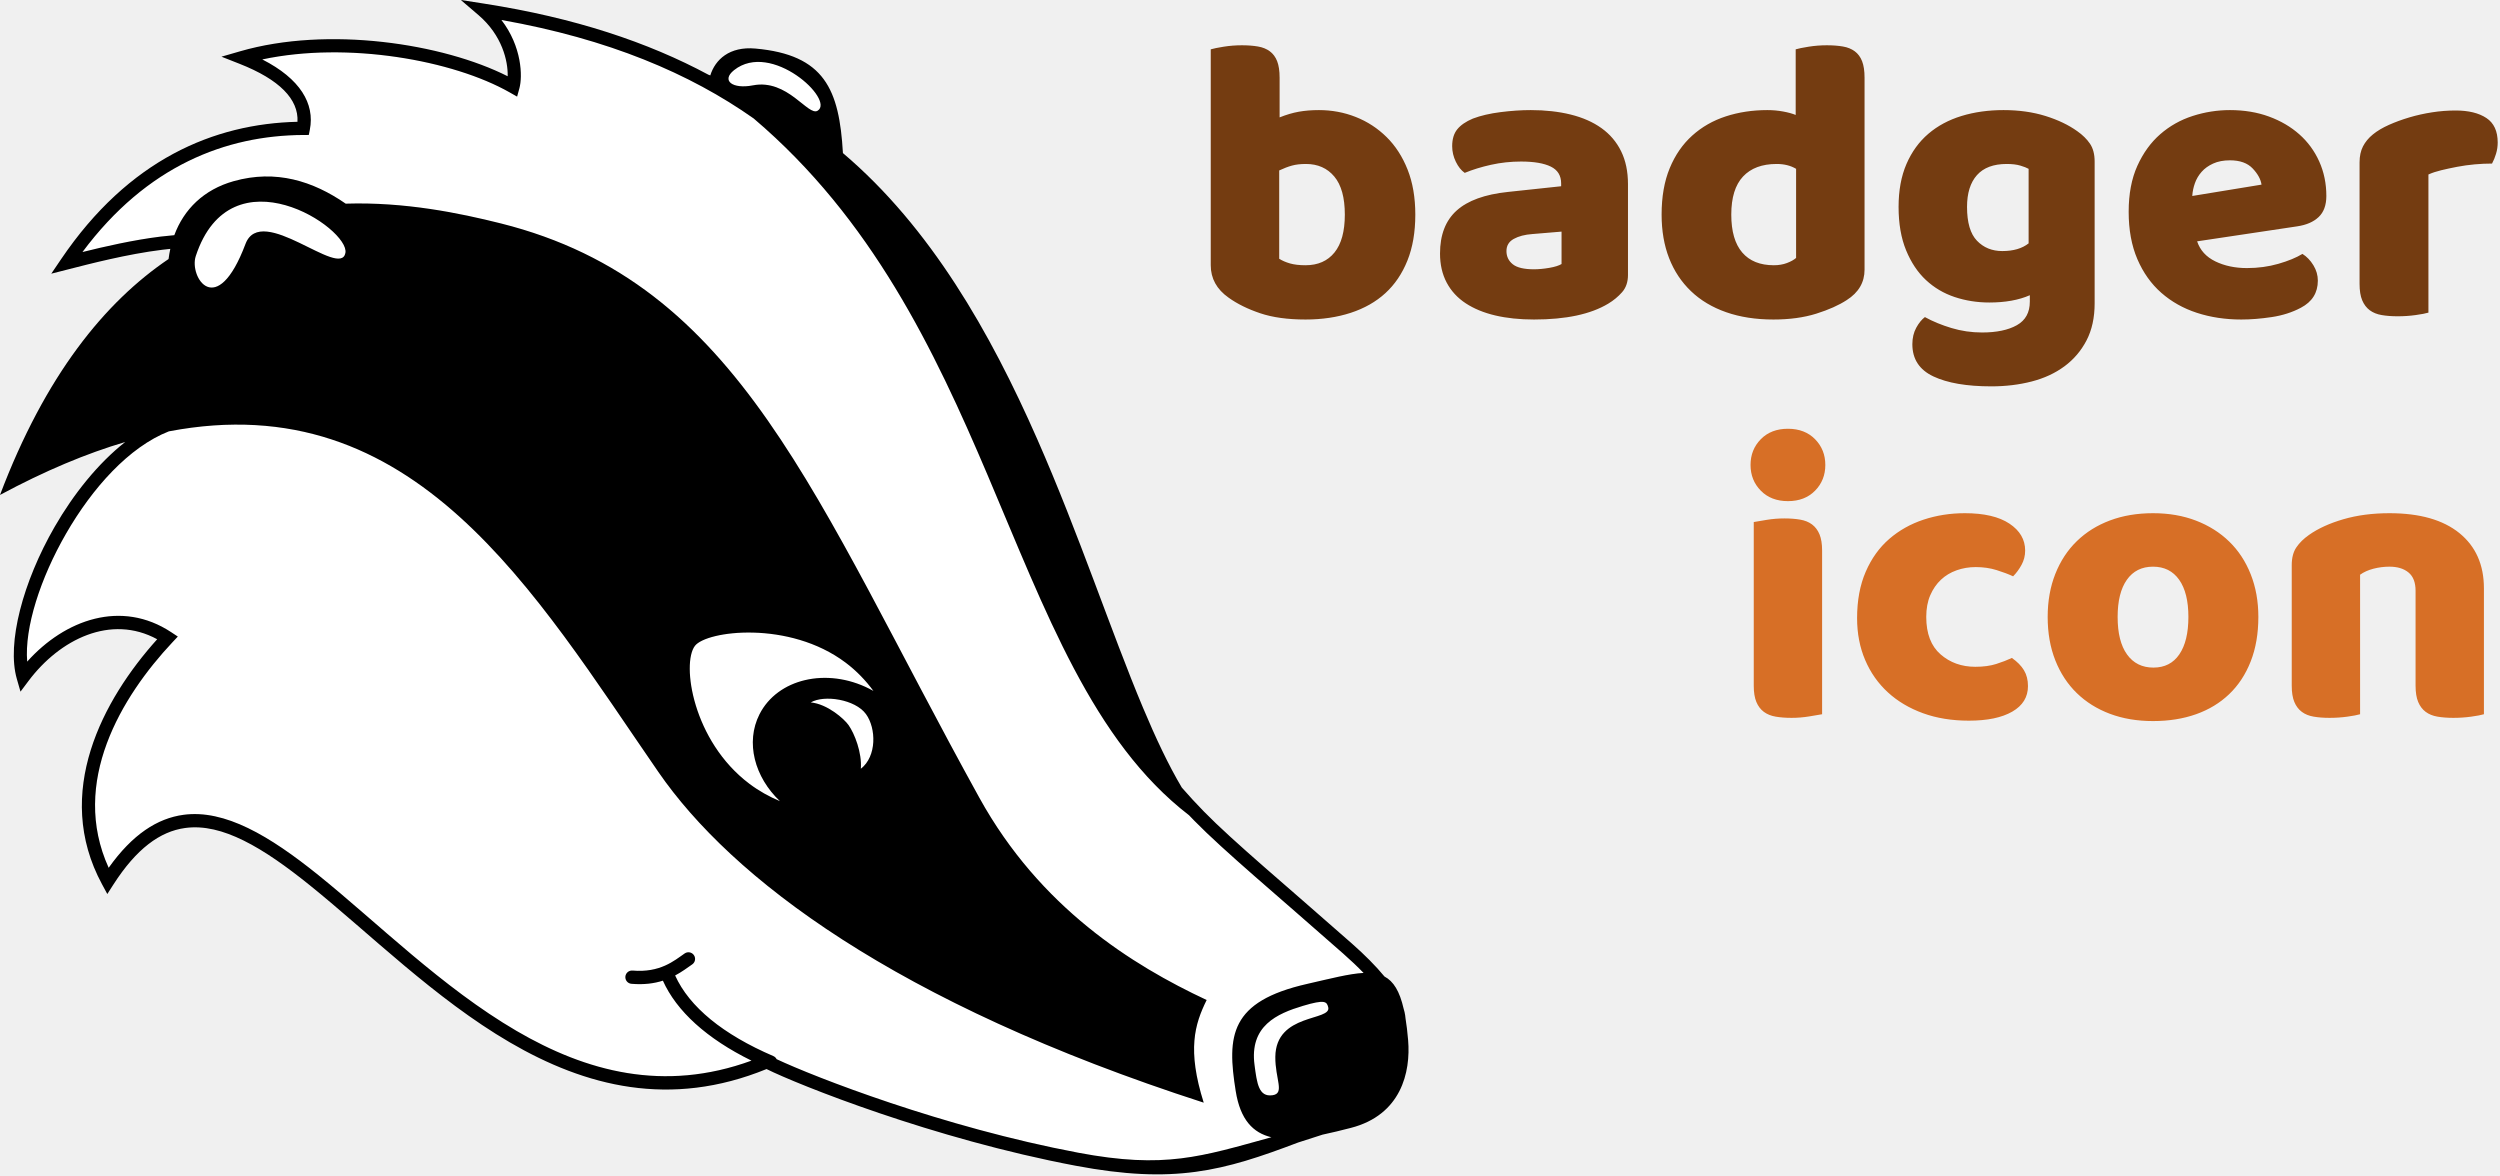
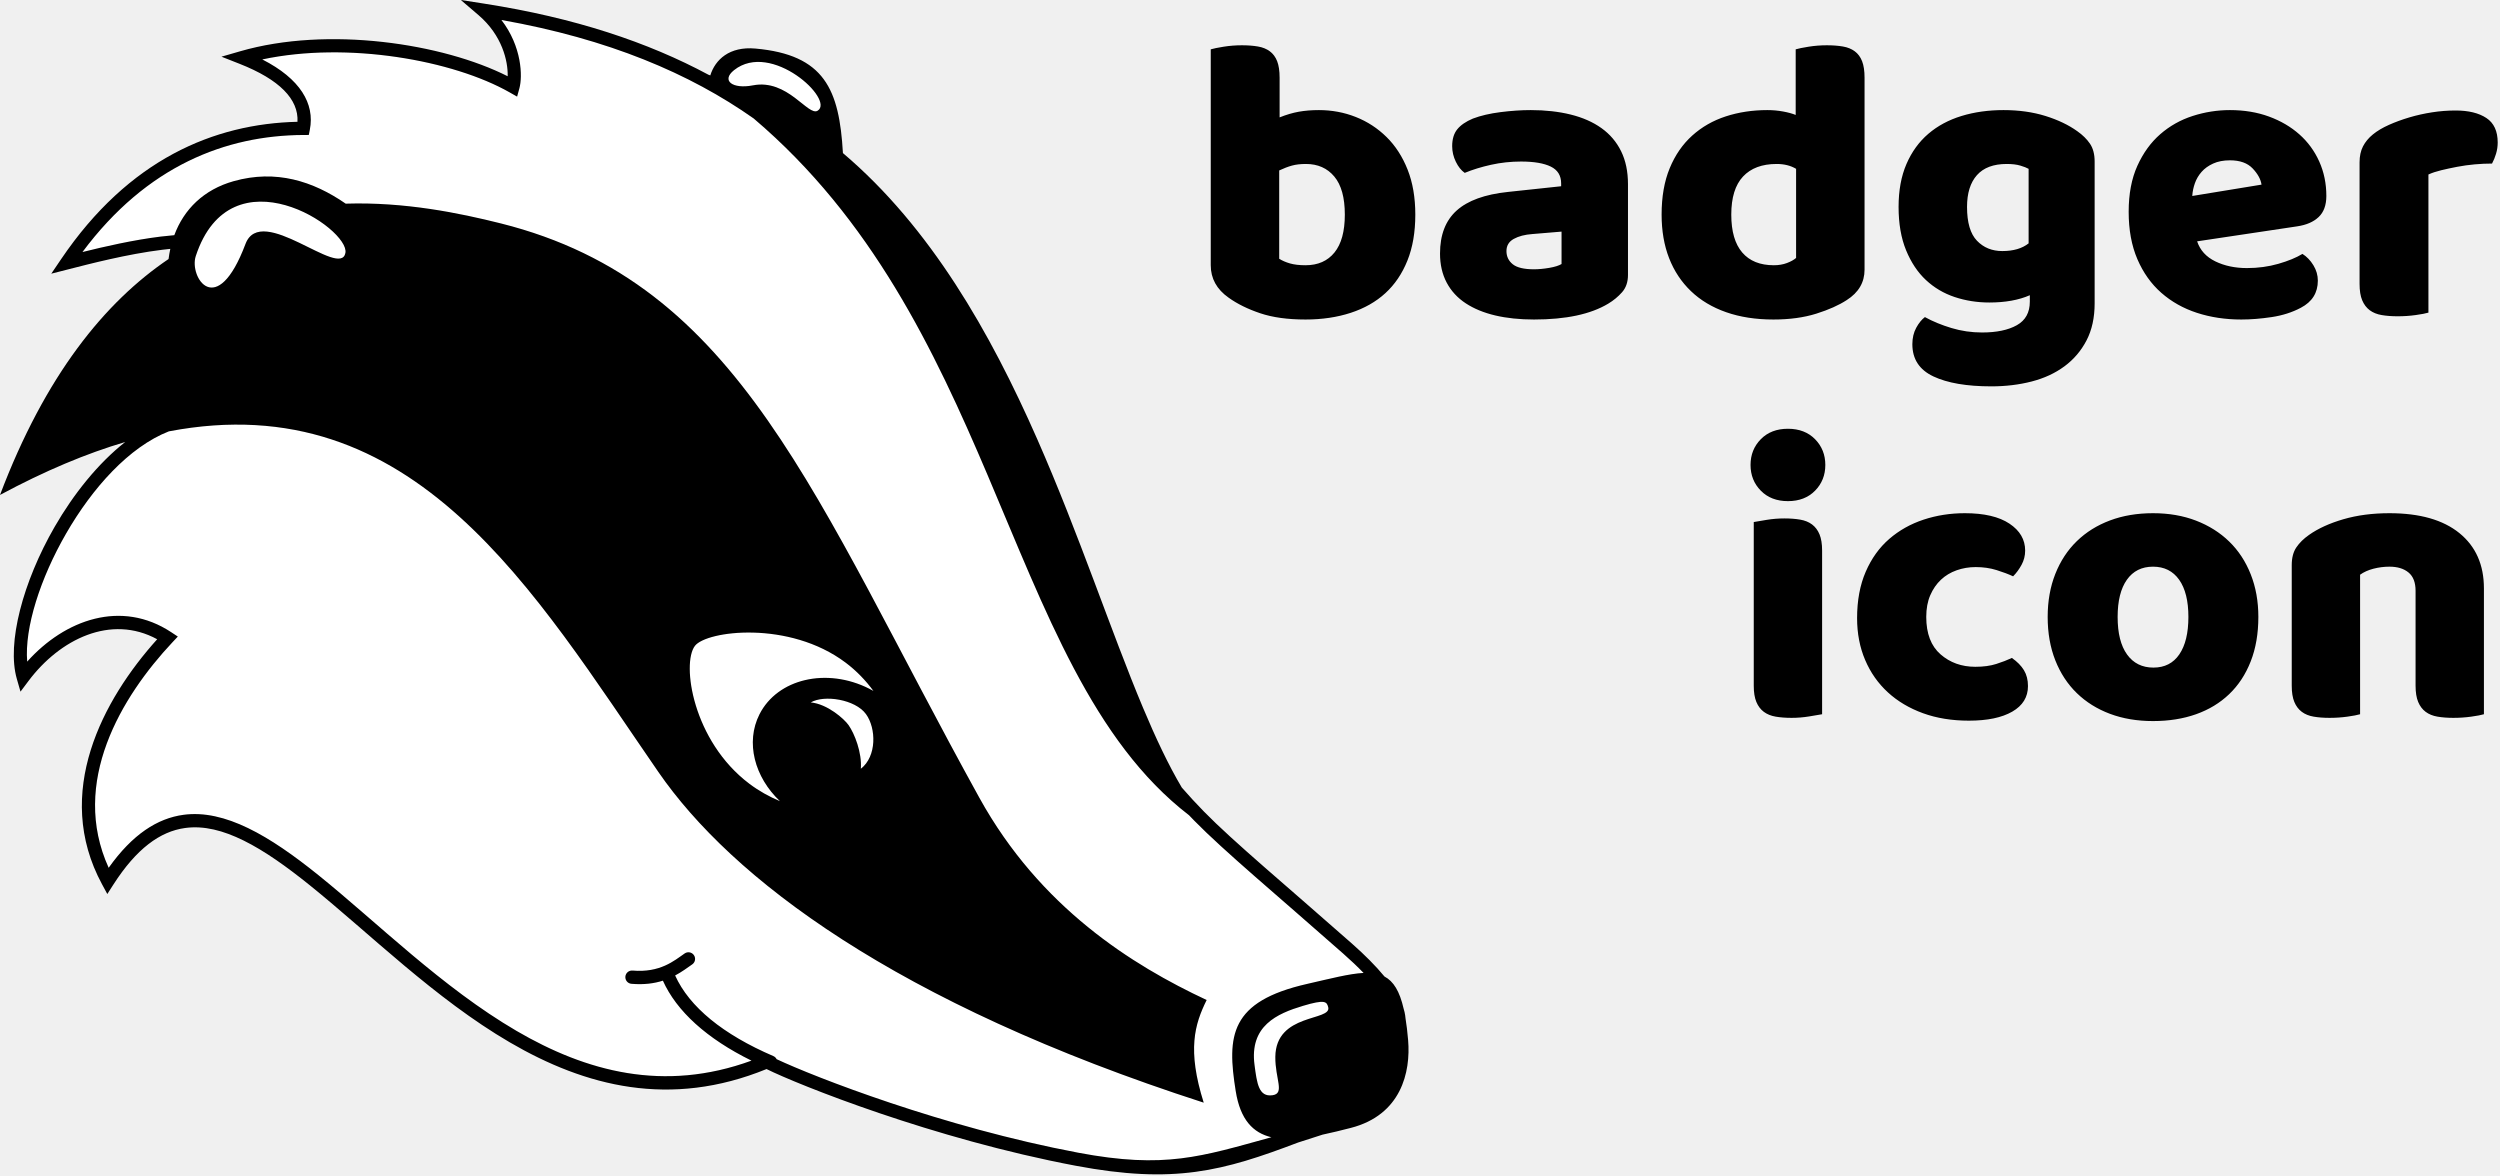
- <svg xmlns="http://www.w3.org/2000/svg" width="100%" height="100%" viewBox="0 0 717 337" version="1.1" xml:space="preserve" style="fill-rule:evenodd;clip-rule:evenodd;stroke-linejoin:round;stroke-miterlimit:2;">
-   <path id="badger" d="M347.242,14.148C348.016,13.915 349.256,13.664 350.96,13.392C352.664,13.121 354.406,12.986 356.188,12.986C357.892,12.986 359.421,13.102 360.777,13.334C362.132,13.567 363.274,14.031 364.204,14.729C365.133,15.426 365.83,16.374 366.295,17.575C366.76,18.775 366.992,20.344 366.992,22.28L366.992,33.666C368.928,32.891 370.768,32.349 372.511,32.039C374.253,31.729 376.17,31.574 378.261,31.574C381.979,31.574 385.503,32.233 388.834,33.549C392.164,34.866 395.107,36.783 397.663,39.3C400.219,41.817 402.233,44.935 403.704,48.653C405.176,52.37 405.912,56.669 405.912,61.548C405.912,66.583 405.157,70.978 403.646,74.735C402.136,78.491 400.025,81.608 397.315,84.087C394.604,86.565 391.293,88.444 387.381,89.722C383.47,90.999 379.152,91.638 374.428,91.638C369.316,91.638 364.978,91.038 361.416,89.838C357.853,88.637 354.832,87.146 352.354,85.365C348.946,82.964 347.242,79.866 347.242,76.071L347.242,14.148ZM374.428,76.071C377.99,76.071 380.759,74.851 382.734,72.411C384.709,69.971 385.697,66.35 385.697,61.548C385.697,56.669 384.69,53.029 382.676,50.628C380.662,48.227 377.952,47.026 374.544,47.026C372.995,47.026 371.659,47.181 370.536,47.491C369.413,47.801 368.193,48.265 366.876,48.885L366.876,74.212C367.728,74.754 368.754,75.199 369.955,75.548C371.155,75.896 372.646,76.071 374.428,76.071ZM439.023,31.574C443.205,31.574 447.02,32 450.466,32.852C453.913,33.704 456.856,35.002 459.296,36.744C461.735,38.487 463.614,40.694 464.93,43.366C466.247,46.039 466.905,49.195 466.905,52.835L466.905,78.859C466.905,80.873 466.344,82.518 465.221,83.796C464.098,85.074 462.762,86.178 461.213,87.108C456.178,90.128 449.091,91.638 439.952,91.638C435.847,91.638 432.149,91.251 428.857,90.477C425.565,89.702 422.738,88.54 420.376,86.991C418.014,85.442 416.194,83.467 414.916,81.066C413.638,78.665 412.999,75.877 412.999,72.701C412.999,67.357 414.586,63.252 417.762,60.387C420.938,57.521 425.856,55.739 432.517,55.042L447.736,53.416L447.736,52.603C447.736,50.356 446.748,48.749 444.773,47.781C442.798,46.813 439.952,46.329 436.234,46.329C433.291,46.329 430.425,46.639 427.637,47.258C424.849,47.878 422.332,48.653 420.086,49.582C419.079,48.885 418.227,47.82 417.53,46.387C416.833,44.954 416.484,43.463 416.484,41.914C416.484,39.9 416.968,38.293 417.936,37.093C418.904,35.892 420.395,34.866 422.409,34.014C424.655,33.162 427.308,32.542 430.367,32.155C433.427,31.768 436.312,31.574 439.023,31.574ZM439.952,77.232C441.269,77.232 442.721,77.097 444.309,76.826C445.896,76.555 447.078,76.187 447.852,75.722L447.852,66.428L439.487,67.125C437.319,67.28 435.537,67.744 434.143,68.519C432.749,69.294 432.052,70.455 432.052,72.004C432.052,73.553 432.652,74.812 433.853,75.78C435.053,76.748 437.086,77.232 439.952,77.232ZM476.548,61.548C476.548,56.436 477.323,52.002 478.872,48.246C480.421,44.489 482.57,41.372 485.32,38.894C488.069,36.415 491.283,34.576 494.962,33.375C498.641,32.175 502.611,31.574 506.871,31.574C508.42,31.574 509.93,31.71 511.402,31.981C512.873,32.252 514.074,32.581 515.003,32.968L515.003,14.148C515.778,13.915 517.017,13.664 518.721,13.392C520.425,13.121 522.167,12.986 523.949,12.986C525.653,12.986 527.182,13.102 528.538,13.334C529.893,13.567 531.036,14.031 531.965,14.729C532.895,15.426 533.592,16.374 534.056,17.575C534.521,18.775 534.753,20.344 534.753,22.28L534.753,77.349C534.753,80.989 533.049,83.893 529.642,86.062C527.395,87.533 524.491,88.831 520.928,89.954C517.365,91.077 513.26,91.638 508.613,91.638C503.579,91.638 499.067,90.941 495.079,89.547C491.09,88.153 487.721,86.139 484.971,83.506C482.222,80.873 480.13,77.716 478.697,74.037C477.265,70.358 476.548,66.195 476.548,61.548ZM509.543,47.026C505.36,47.026 502.146,48.227 499.9,50.628C497.654,53.029 496.531,56.669 496.531,61.548C496.531,66.35 497.576,69.971 499.668,72.411C501.759,74.851 504.779,76.071 508.73,76.071C510.124,76.071 511.382,75.858 512.505,75.432C513.628,75.006 514.5,74.522 515.119,73.979L515.119,48.42C513.57,47.491 511.711,47.026 509.543,47.026ZM574.603,31.574C579.017,31.574 583.025,32.136 586.627,33.259C590.228,34.382 593.268,35.834 595.747,37.616C597.296,38.7 598.516,39.9 599.407,41.217C600.297,42.534 600.743,44.238 600.743,46.329L600.743,86.991C600.743,91.096 599.968,94.64 598.419,97.622C596.87,100.604 594.759,103.082 592.087,105.057C589.415,107.032 586.278,108.484 582.677,109.414C579.075,110.343 575.222,110.808 571.117,110.808C564.069,110.808 558.531,109.859 554.504,107.961C550.476,106.064 548.462,102.985 548.462,98.725C548.462,96.944 548.83,95.376 549.566,94.02C550.302,92.665 551.135,91.638 552.064,90.941C554.31,92.181 556.847,93.226 559.674,94.078C562.501,94.93 565.424,95.356 568.445,95.356C572.627,95.356 575.958,94.659 578.436,93.265C580.915,91.871 582.154,89.625 582.154,86.527L582.154,84.668C578.979,86.062 575.106,86.759 570.536,86.759C567.051,86.759 563.74,86.236 560.603,85.191C557.466,84.145 554.717,82.518 552.354,80.311C549.992,78.104 548.095,75.257 546.662,71.772C545.229,68.287 544.512,64.143 544.512,59.341C544.512,54.616 545.268,50.511 546.778,47.026C548.288,43.541 550.379,40.656 553.051,38.371C555.724,36.086 558.899,34.382 562.578,33.259C566.257,32.136 570.265,31.574 574.603,31.574ZM581.806,48.42C581.263,48.11 580.47,47.801 579.424,47.491C578.378,47.181 577.081,47.026 575.532,47.026C571.737,47.026 568.89,48.091 566.993,50.221C565.095,52.351 564.146,55.391 564.146,59.341C564.146,63.833 565.095,67.067 566.993,69.042C568.89,71.017 571.311,72.004 574.254,72.004C577.43,72.004 579.947,71.269 581.806,69.797L581.806,48.42ZM642.799,91.638C638.229,91.638 633.989,90.999 630.078,89.722C626.166,88.444 622.758,86.527 619.854,83.971C616.949,81.415 614.665,78.201 612.999,74.328C611.334,70.455 610.502,65.924 610.502,60.735C610.502,55.623 611.334,51.228 612.999,47.549C614.665,43.87 616.853,40.849 619.563,38.487C622.274,36.125 625.372,34.382 628.858,33.259C632.343,32.136 635.906,31.574 639.546,31.574C643.651,31.574 647.388,32.194 650.757,33.433C654.126,34.672 657.031,36.376 659.471,38.545C661.91,40.714 663.808,43.308 665.163,46.329C666.519,49.35 667.197,52.641 667.197,56.204C667.197,58.837 666.461,60.851 664.989,62.245C663.518,63.64 661.465,64.53 658.832,64.917L630.136,69.216C630.988,71.772 632.73,73.689 635.364,74.967C637.997,76.245 641.018,76.884 644.426,76.884C647.601,76.884 650.602,76.477 653.429,75.664C656.256,74.851 658.561,73.902 660.342,72.818C661.581,73.592 662.627,74.676 663.479,76.071C664.331,77.465 664.757,78.936 664.757,80.485C664.757,83.971 663.13,86.565 659.877,88.269C657.399,89.586 654.611,90.477 651.512,90.941C648.414,91.406 645.51,91.638 642.799,91.638ZM639.546,45.98C637.687,45.98 636.08,46.29 634.725,46.91C633.369,47.529 632.266,48.323 631.414,49.292C630.562,50.26 629.923,51.344 629.497,52.545C629.071,53.745 628.819,54.965 628.742,56.204L648.608,52.951C648.376,51.402 647.524,49.853 646.052,48.304C644.581,46.755 642.412,45.98 639.546,45.98ZM696.473,89.663C695.699,89.896 694.479,90.128 692.814,90.36C691.149,90.593 689.425,90.709 687.644,90.709C685.94,90.709 684.41,90.593 683.055,90.36C681.699,90.128 680.557,89.663 679.628,88.966C678.698,88.269 677.982,87.321 677.478,86.12C676.975,84.919 676.723,83.351 676.723,81.415L676.723,46.561C676.723,44.78 677.052,43.25 677.711,41.972C678.369,40.694 679.318,39.552 680.557,38.545C681.796,37.538 683.326,36.628 685.146,35.815C686.966,35.002 688.922,34.285 691.013,33.666C693.104,33.046 695.273,32.562 697.519,32.213C699.765,31.865 702.011,31.691 704.257,31.691C707.975,31.691 710.918,32.407 713.087,33.84C715.256,35.273 716.34,37.616 716.34,40.869C716.34,41.953 716.185,43.018 715.875,44.063C715.565,45.109 715.178,46.058 714.713,46.91C713.087,46.91 711.422,46.987 709.718,47.142C708.014,47.297 706.349,47.529 704.722,47.839C703.096,48.149 701.566,48.478 700.133,48.827C698.7,49.175 697.48,49.582 696.473,50.047L696.473,89.663Z" fill="#743C11" />
-   <path id="icon" d="M502.055,133.347C502.055,130.426 503.035,127.966 504.995,125.967C506.956,123.969 509.55,122.969 512.779,122.969C516.008,122.969 518.602,123.969 520.563,125.967C522.523,127.966 523.503,130.426 523.503,133.347C523.503,136.269 522.523,138.729 520.563,140.727C518.602,142.727 516.008,143.726 512.779,143.726C509.55,143.726 506.956,142.727 504.995,140.727C503.035,138.729 502.055,136.269 502.055,133.347ZM522.581,204.843C521.736,204.997 520.486,205.208 518.833,205.477C517.18,205.746 515.508,205.881 513.817,205.881C512.126,205.881 510.607,205.765 509.262,205.535C507.917,205.304 506.783,204.843 505.86,204.151C504.937,203.459 504.226,202.518 503.726,201.326C503.227,200.134 502.977,198.577 502.977,196.656L502.977,149.722C503.823,149.569 505.072,149.357 506.725,149.088C508.378,148.819 510.05,148.684 511.741,148.684C513.433,148.684 514.951,148.8 516.296,149.03C517.641,149.261 518.775,149.722 519.698,150.414C520.621,151.106 521.332,152.047 521.832,153.239C522.331,154.431 522.581,155.988 522.581,157.91L522.581,204.843ZM566.632,162.638C564.71,162.638 562.883,162.945 561.154,163.56C559.424,164.175 557.925,165.078 556.656,166.27C555.388,167.462 554.37,168.942 553.601,170.71C552.832,172.478 552.448,174.554 552.448,176.937C552.448,181.703 553.813,185.278 556.541,187.661C559.271,190.044 562.595,191.235 566.516,191.235C568.822,191.235 570.821,190.966 572.513,190.428C574.203,189.891 575.703,189.314 577.01,188.699C578.548,189.775 579.701,190.947 580.469,192.216C581.238,193.484 581.622,195.003 581.622,196.771C581.622,199.923 580.123,202.364 577.125,204.093C574.127,205.823 569.975,206.688 564.671,206.688C559.828,206.688 555.445,205.977 551.525,204.554C547.605,203.132 544.241,201.134 541.435,198.558C538.629,195.983 536.457,192.889 534.92,189.276C533.382,185.662 532.613,181.665 532.613,177.283C532.613,172.208 533.44,167.769 535.093,163.964C536.745,160.158 538.994,157.026 541.838,154.565C544.683,152.105 547.97,150.261 551.698,149.03C555.426,147.8 559.367,147.185 563.518,147.185C569.053,147.185 573.32,148.185 576.318,150.184C579.316,152.182 580.815,154.758 580.815,157.91C580.815,159.37 580.469,160.735 579.778,162.003C579.086,163.272 578.278,164.367 577.356,165.289C576.049,164.675 574.472,164.079 572.628,163.503C570.783,162.926 568.784,162.638 566.632,162.638ZM647.698,176.937C647.698,181.703 646.968,185.95 645.507,189.679C644.047,193.408 641.99,196.54 639.337,199.077C636.686,201.614 633.514,203.536 629.824,204.843C626.134,206.15 622.021,206.803 617.486,206.803C612.949,206.803 608.837,206.111 605.147,204.727C601.456,203.344 598.286,201.365 595.633,198.789C592.981,196.214 590.925,193.081 589.464,189.391C588.003,185.7 587.272,181.549 587.272,176.937C587.272,172.401 588.003,168.288 589.464,164.598C590.925,160.908 592.981,157.775 595.633,155.2C598.286,152.624 601.456,150.645 605.147,149.261C608.837,147.877 612.949,147.185 617.486,147.185C622.021,147.185 626.134,147.896 629.824,149.319C633.514,150.741 636.686,152.739 639.337,155.315C641.99,157.89 644.047,161.023 645.507,164.713C646.968,168.403 647.698,172.478 647.698,176.937ZM607.337,176.937C607.337,181.626 608.241,185.22 610.048,187.719C611.855,190.217 614.372,191.466 617.601,191.466C620.829,191.466 623.309,190.198 625.039,187.661C626.768,185.124 627.633,181.549 627.633,176.937C627.633,172.324 626.749,168.769 624.981,166.27C623.213,163.772 620.714,162.522 617.486,162.522C614.256,162.522 611.759,163.772 609.99,166.27C608.222,168.769 607.337,172.324 607.337,176.937ZM692.786,169.441C692.786,167.058 692.114,165.309 690.768,164.194C689.423,163.08 687.597,162.522 685.291,162.522C683.753,162.522 682.235,162.715 680.736,163.099C679.237,163.484 677.949,164.06 676.873,164.828L676.873,204.843C676.105,205.073 674.894,205.304 673.24,205.535C671.587,205.765 669.877,205.881 668.109,205.881C666.418,205.881 664.899,205.765 663.554,205.535C662.209,205.304 661.075,204.843 660.152,204.151C659.229,203.459 658.518,202.518 658.019,201.326C657.519,200.134 657.269,198.577 657.269,196.656L657.269,162.061C657.269,159.985 657.711,158.294 658.595,156.987C659.479,155.68 660.69,154.489 662.228,153.412C664.841,151.567 668.128,150.068 672.087,148.915C676.047,147.762 680.448,147.185 685.291,147.185C693.978,147.185 700.667,149.088 705.356,152.893C710.045,156.699 712.39,161.984 712.39,168.749L712.39,204.843C711.621,205.073 710.41,205.304 708.758,205.535C707.105,205.765 705.394,205.881 703.626,205.881C701.935,205.881 700.417,205.765 699.071,205.535C697.726,205.304 696.592,204.843 695.67,204.151C694.747,203.459 694.036,202.518 693.536,201.326C693.036,200.134 692.786,198.577 692.786,196.656L692.786,169.441Z" fill="#D76F26" />
+ <svg xmlns="http://www.w3.org/2000/svg" width="100%" height="100%" viewBox="0 0 717 337" version="1.1" xml:space="preserve" style="fill-rule:evenodd;clip-rule:evenodd;stroke-linejoin:round;stroke-miterlimit:2;" id="badger-icon">
+   <path class="badger" d="M347.242,14.148C348.016,13.915 349.256,13.664 350.96,13.392C352.664,13.121 354.406,12.986 356.188,12.986C357.892,12.986 359.421,13.102 360.777,13.334C362.132,13.567 363.274,14.031 364.204,14.729C365.133,15.426 365.83,16.374 366.295,17.575C366.76,18.775 366.992,20.344 366.992,22.28L366.992,33.666C368.928,32.891 370.768,32.349 372.511,32.039C374.253,31.729 376.17,31.574 378.261,31.574C381.979,31.574 385.503,32.233 388.834,33.549C392.164,34.866 395.107,36.783 397.663,39.3C400.219,41.817 402.233,44.935 403.704,48.653C405.176,52.37 405.912,56.669 405.912,61.548C405.912,66.583 405.157,70.978 403.646,74.735C402.136,78.491 400.025,81.608 397.315,84.087C394.604,86.565 391.293,88.444 387.381,89.722C383.47,90.999 379.152,91.638 374.428,91.638C369.316,91.638 364.978,91.038 361.416,89.838C357.853,88.637 354.832,87.146 352.354,85.365C348.946,82.964 347.242,79.866 347.242,76.071L347.242,14.148ZM374.428,76.071C377.99,76.071 380.759,74.851 382.734,72.411C384.709,69.971 385.697,66.35 385.697,61.548C385.697,56.669 384.69,53.029 382.676,50.628C380.662,48.227 377.952,47.026 374.544,47.026C372.995,47.026 371.659,47.181 370.536,47.491C369.413,47.801 368.193,48.265 366.876,48.885L366.876,74.212C367.728,74.754 368.754,75.199 369.955,75.548C371.155,75.896 372.646,76.071 374.428,76.071ZM439.023,31.574C443.205,31.574 447.02,32 450.466,32.852C453.913,33.704 456.856,35.002 459.296,36.744C461.735,38.487 463.614,40.694 464.93,43.366C466.247,46.039 466.905,49.195 466.905,52.835L466.905,78.859C466.905,80.873 466.344,82.518 465.221,83.796C464.098,85.074 462.762,86.178 461.213,87.108C456.178,90.128 449.091,91.638 439.952,91.638C435.847,91.638 432.149,91.251 428.857,90.477C425.565,89.702 422.738,88.54 420.376,86.991C418.014,85.442 416.194,83.467 414.916,81.066C413.638,78.665 412.999,75.877 412.999,72.701C412.999,67.357 414.586,63.252 417.762,60.387C420.938,57.521 425.856,55.739 432.517,55.042L447.736,53.416L447.736,52.603C447.736,50.356 446.748,48.749 444.773,47.781C442.798,46.813 439.952,46.329 436.234,46.329C433.291,46.329 430.425,46.639 427.637,47.258C424.849,47.878 422.332,48.653 420.086,49.582C419.079,48.885 418.227,47.82 417.53,46.387C416.833,44.954 416.484,43.463 416.484,41.914C416.484,39.9 416.968,38.293 417.936,37.093C418.904,35.892 420.395,34.866 422.409,34.014C424.655,33.162 427.308,32.542 430.367,32.155C433.427,31.768 436.312,31.574 439.023,31.574ZM439.952,77.232C441.269,77.232 442.721,77.097 444.309,76.826C445.896,76.555 447.078,76.187 447.852,75.722L447.852,66.428L439.487,67.125C437.319,67.28 435.537,67.744 434.143,68.519C432.749,69.294 432.052,70.455 432.052,72.004C432.052,73.553 432.652,74.812 433.853,75.78C435.053,76.748 437.086,77.232 439.952,77.232ZM476.548,61.548C476.548,56.436 477.323,52.002 478.872,48.246C480.421,44.489 482.57,41.372 485.32,38.894C488.069,36.415 491.283,34.576 494.962,33.375C498.641,32.175 502.611,31.574 506.871,31.574C508.42,31.574 509.93,31.71 511.402,31.981C512.873,32.252 514.074,32.581 515.003,32.968L515.003,14.148C515.778,13.915 517.017,13.664 518.721,13.392C520.425,13.121 522.167,12.986 523.949,12.986C525.653,12.986 527.182,13.102 528.538,13.334C529.893,13.567 531.036,14.031 531.965,14.729C532.895,15.426 533.592,16.374 534.056,17.575C534.521,18.775 534.753,20.344 534.753,22.28L534.753,77.349C534.753,80.989 533.049,83.893 529.642,86.062C527.395,87.533 524.491,88.831 520.928,89.954C517.365,91.077 513.26,91.638 508.613,91.638C503.579,91.638 499.067,90.941 495.079,89.547C491.09,88.153 487.721,86.139 484.971,83.506C482.222,80.873 480.13,77.716 478.697,74.037C477.265,70.358 476.548,66.195 476.548,61.548ZM509.543,47.026C505.36,47.026 502.146,48.227 499.9,50.628C497.654,53.029 496.531,56.669 496.531,61.548C496.531,66.35 497.576,69.971 499.668,72.411C501.759,74.851 504.779,76.071 508.73,76.071C510.124,76.071 511.382,75.858 512.505,75.432C513.628,75.006 514.5,74.522 515.119,73.979L515.119,48.42C513.57,47.491 511.711,47.026 509.543,47.026ZM574.603,31.574C579.017,31.574 583.025,32.136 586.627,33.259C590.228,34.382 593.268,35.834 595.747,37.616C597.296,38.7 598.516,39.9 599.407,41.217C600.297,42.534 600.743,44.238 600.743,46.329L600.743,86.991C600.743,91.096 599.968,94.64 598.419,97.622C596.87,100.604 594.759,103.082 592.087,105.057C589.415,107.032 586.278,108.484 582.677,109.414C579.075,110.343 575.222,110.808 571.117,110.808C564.069,110.808 558.531,109.859 554.504,107.961C550.476,106.064 548.462,102.985 548.462,98.725C548.462,96.944 548.83,95.376 549.566,94.02C550.302,92.665 551.135,91.638 552.064,90.941C554.31,92.181 556.847,93.226 559.674,94.078C562.501,94.93 565.424,95.356 568.445,95.356C572.627,95.356 575.958,94.659 578.436,93.265C580.915,91.871 582.154,89.625 582.154,86.527L582.154,84.668C578.979,86.062 575.106,86.759 570.536,86.759C567.051,86.759 563.74,86.236 560.603,85.191C557.466,84.145 554.717,82.518 552.354,80.311C549.992,78.104 548.095,75.257 546.662,71.772C545.229,68.287 544.512,64.143 544.512,59.341C544.512,54.616 545.268,50.511 546.778,47.026C548.288,43.541 550.379,40.656 553.051,38.371C555.724,36.086 558.899,34.382 562.578,33.259C566.257,32.136 570.265,31.574 574.603,31.574ZM581.806,48.42C581.263,48.11 580.47,47.801 579.424,47.491C578.378,47.181 577.081,47.026 575.532,47.026C571.737,47.026 568.89,48.091 566.993,50.221C565.095,52.351 564.146,55.391 564.146,59.341C564.146,63.833 565.095,67.067 566.993,69.042C568.89,71.017 571.311,72.004 574.254,72.004C577.43,72.004 579.947,71.269 581.806,69.797L581.806,48.42ZM642.799,91.638C638.229,91.638 633.989,90.999 630.078,89.722C626.166,88.444 622.758,86.527 619.854,83.971C616.949,81.415 614.665,78.201 612.999,74.328C611.334,70.455 610.502,65.924 610.502,60.735C610.502,55.623 611.334,51.228 612.999,47.549C614.665,43.87 616.853,40.849 619.563,38.487C622.274,36.125 625.372,34.382 628.858,33.259C632.343,32.136 635.906,31.574 639.546,31.574C643.651,31.574 647.388,32.194 650.757,33.433C654.126,34.672 657.031,36.376 659.471,38.545C661.91,40.714 663.808,43.308 665.163,46.329C666.519,49.35 667.197,52.641 667.197,56.204C667.197,58.837 666.461,60.851 664.989,62.245C663.518,63.64 661.465,64.53 658.832,64.917L630.136,69.216C630.988,71.772 632.73,73.689 635.364,74.967C637.997,76.245 641.018,76.884 644.426,76.884C647.601,76.884 650.602,76.477 653.429,75.664C656.256,74.851 658.561,73.902 660.342,72.818C661.581,73.592 662.627,74.676 663.479,76.071C664.331,77.465 664.757,78.936 664.757,80.485C664.757,83.971 663.13,86.565 659.877,88.269C657.399,89.586 654.611,90.477 651.512,90.941C648.414,91.406 645.51,91.638 642.799,91.638ZM639.546,45.98C637.687,45.98 636.08,46.29 634.725,46.91C633.369,47.529 632.266,48.323 631.414,49.292C630.562,50.26 629.923,51.344 629.497,52.545C629.071,53.745 628.819,54.965 628.742,56.204L648.608,52.951C648.376,51.402 647.524,49.853 646.052,48.304C644.581,46.755 642.412,45.98 639.546,45.98ZM696.473,89.663C695.699,89.896 694.479,90.128 692.814,90.36C691.149,90.593 689.425,90.709 687.644,90.709C685.94,90.709 684.41,90.593 683.055,90.36C681.699,90.128 680.557,89.663 679.628,88.966C678.698,88.269 677.982,87.321 677.478,86.12C676.975,84.919 676.723,83.351 676.723,81.415L676.723,46.561C676.723,44.78 677.052,43.25 677.711,41.972C678.369,40.694 679.318,39.552 680.557,38.545C681.796,37.538 683.326,36.628 685.146,35.815C686.966,35.002 688.922,34.285 691.013,33.666C693.104,33.046 695.273,32.562 697.519,32.213C699.765,31.865 702.011,31.691 704.257,31.691C707.975,31.691 710.918,32.407 713.087,33.84C715.256,35.273 716.34,37.616 716.34,40.869C716.34,41.953 716.185,43.018 715.875,44.063C715.565,45.109 715.178,46.058 714.713,46.91C713.087,46.91 711.422,46.987 709.718,47.142C708.014,47.297 706.349,47.529 704.722,47.839C703.096,48.149 701.566,48.478 700.133,48.827C698.7,49.175 697.48,49.582 696.473,50.047L696.473,89.663Z" />
+   <path class="icon" d="M502.055,133.347C502.055,130.426 503.035,127.966 504.995,125.967C506.956,123.969 509.55,122.969 512.779,122.969C516.008,122.969 518.602,123.969 520.563,125.967C522.523,127.966 523.503,130.426 523.503,133.347C523.503,136.269 522.523,138.729 520.563,140.727C518.602,142.727 516.008,143.726 512.779,143.726C509.55,143.726 506.956,142.727 504.995,140.727C503.035,138.729 502.055,136.269 502.055,133.347ZM522.581,204.843C521.736,204.997 520.486,205.208 518.833,205.477C517.18,205.746 515.508,205.881 513.817,205.881C512.126,205.881 510.607,205.765 509.262,205.535C507.917,205.304 506.783,204.843 505.86,204.151C504.937,203.459 504.226,202.518 503.726,201.326C503.227,200.134 502.977,198.577 502.977,196.656L502.977,149.722C503.823,149.569 505.072,149.357 506.725,149.088C508.378,148.819 510.05,148.684 511.741,148.684C513.433,148.684 514.951,148.8 516.296,149.03C517.641,149.261 518.775,149.722 519.698,150.414C520.621,151.106 521.332,152.047 521.832,153.239C522.331,154.431 522.581,155.988 522.581,157.91L522.581,204.843ZM566.632,162.638C564.71,162.638 562.883,162.945 561.154,163.56C559.424,164.175 557.925,165.078 556.656,166.27C555.388,167.462 554.37,168.942 553.601,170.71C552.832,172.478 552.448,174.554 552.448,176.937C552.448,181.703 553.813,185.278 556.541,187.661C559.271,190.044 562.595,191.235 566.516,191.235C568.822,191.235 570.821,190.966 572.513,190.428C574.203,189.891 575.703,189.314 577.01,188.699C578.548,189.775 579.701,190.947 580.469,192.216C581.238,193.484 581.622,195.003 581.622,196.771C581.622,199.923 580.123,202.364 577.125,204.093C574.127,205.823 569.975,206.688 564.671,206.688C559.828,206.688 555.445,205.977 551.525,204.554C547.605,203.132 544.241,201.134 541.435,198.558C538.629,195.983 536.457,192.889 534.92,189.276C533.382,185.662 532.613,181.665 532.613,177.283C532.613,172.208 533.44,167.769 535.093,163.964C536.745,160.158 538.994,157.026 541.838,154.565C544.683,152.105 547.97,150.261 551.698,149.03C555.426,147.8 559.367,147.185 563.518,147.185C569.053,147.185 573.32,148.185 576.318,150.184C579.316,152.182 580.815,154.758 580.815,157.91C580.815,159.37 580.469,160.735 579.778,162.003C579.086,163.272 578.278,164.367 577.356,165.289C576.049,164.675 574.472,164.079 572.628,163.503C570.783,162.926 568.784,162.638 566.632,162.638ZM647.698,176.937C647.698,181.703 646.968,185.95 645.507,189.679C644.047,193.408 641.99,196.54 639.337,199.077C636.686,201.614 633.514,203.536 629.824,204.843C626.134,206.15 622.021,206.803 617.486,206.803C612.949,206.803 608.837,206.111 605.147,204.727C601.456,203.344 598.286,201.365 595.633,198.789C592.981,196.214 590.925,193.081 589.464,189.391C588.003,185.7 587.272,181.549 587.272,176.937C587.272,172.401 588.003,168.288 589.464,164.598C590.925,160.908 592.981,157.775 595.633,155.2C598.286,152.624 601.456,150.645 605.147,149.261C608.837,147.877 612.949,147.185 617.486,147.185C622.021,147.185 626.134,147.896 629.824,149.319C633.514,150.741 636.686,152.739 639.337,155.315C641.99,157.89 644.047,161.023 645.507,164.713C646.968,168.403 647.698,172.478 647.698,176.937ZM607.337,176.937C607.337,181.626 608.241,185.22 610.048,187.719C611.855,190.217 614.372,191.466 617.601,191.466C620.829,191.466 623.309,190.198 625.039,187.661C626.768,185.124 627.633,181.549 627.633,176.937C627.633,172.324 626.749,168.769 624.981,166.27C623.213,163.772 620.714,162.522 617.486,162.522C614.256,162.522 611.759,163.772 609.99,166.27C608.222,168.769 607.337,172.324 607.337,176.937ZM692.786,169.441C692.786,167.058 692.114,165.309 690.768,164.194C689.423,163.08 687.597,162.522 685.291,162.522C683.753,162.522 682.235,162.715 680.736,163.099C679.237,163.484 677.949,164.06 676.873,164.828L676.873,204.843C676.105,205.073 674.894,205.304 673.24,205.535C671.587,205.765 669.877,205.881 668.109,205.881C666.418,205.881 664.899,205.765 663.554,205.535C662.209,205.304 661.075,204.843 660.152,204.151C659.229,203.459 658.518,202.518 658.019,201.326C657.519,200.134 657.269,198.577 657.269,196.656L657.269,162.061C657.269,159.985 657.711,158.294 658.595,156.987C659.479,155.68 660.69,154.489 662.228,153.412C664.841,151.567 668.128,150.068 672.087,148.915C676.047,147.762 680.448,147.185 685.291,147.185C693.978,147.185 700.667,149.088 705.356,152.893C710.045,156.699 712.39,161.984 712.39,168.749L712.39,204.843C711.621,205.073 710.41,205.304 708.758,205.535C707.105,205.765 705.394,205.881 703.626,205.881C701.935,205.881 700.417,205.765 699.071,205.535C697.726,205.304 696.592,204.843 695.67,204.151C694.747,203.459 694.036,202.518 693.536,201.326C693.036,200.134 692.786,198.577 692.786,196.656L692.786,169.441Z" />
  <path id="white" d="M248.362,204.8C251.303,208.841 251.506,216.92 246.886,220.486C247.235,215.811 245.076,210.416 243.385,207.987C242.142,206.2 237.32,201.909 232.525,201.457C236.319,199.212 245.27,200.55 248.362,204.8ZM380.931,288.851C382.012,292.919 365.895,290.457 365.767,303.096C365.703,309.466 368.575,313.608 364.949,314.116C360.977,314.673 360.493,310.692 359.8,305.449C358.316,294.227 366.194,290.723 373.729,288.466C380.03,286.58 380.512,287.273 380.931,288.851ZM250.509,198.166C250.116,197.944 249.715,197.73 249.306,197.524C237.097,191.351 222.986,194.646 217.814,204.876C213.744,212.926 216.415,222.888 223.688,229.775C220.646,228.505 217.677,226.862 214.911,224.779C198.663,212.542 195.441,190.333 199.289,185.248C202.588,180.888 226.299,177.823 242.548,190.06C245.688,192.424 248.324,195.199 250.509,198.166ZM234.492,31.758C231.75,33.423 225.901,22.543 215.941,24.48C210.088,25.619 206.755,23.124 210.523,20.119C221.225,11.585 239.546,28.689 234.492,31.758ZM99.149,58.412C89.72,51.898 79.11,48.569 67.051,51.951C58.397,54.378 52.734,60.065 49.994,67.45C48.707,67.555 47.4,67.691 46.084,67.853C38.149,68.832 29.859,70.741 23.646,72.288C42.126,47.476 64.861,38.817 87.003,38.714L88.566,38.707L88.864,37.173C90.304,29.757 86.13,22.597 75.216,17.044C99.723,11.821 129.948,17.277 146.178,26.501L148.305,27.709L148.955,25.351C149.908,21.892 149.675,13.343 143.798,5.723C174.533,11.177 197.842,21.068 216.166,33.985C250.062,62.777 267.98,100.361 283.213,136.181C299.907,175.44 313.396,212.581 341.026,233.82C341.522,234.342 342.023,234.861 342.528,235.377C350.993,244.039 366.478,256.93 385.23,273.49C387.358,275.369 389.327,277.224 391.08,279.038C386.966,279.245 381.675,280.641 374.911,282.18C352.689,287.237 351.849,297.009 354.41,312.963C355.723,321.141 359.376,324.914 364.644,326.161C344.448,331.711 334.138,335.299 309.216,330.594C270.323,323.25 233.474,308.826 222.734,303.773C222.54,303.387 222.214,303.065 221.786,302.881C207.397,296.693 197.713,288.82 193.624,279.767C195.586,278.724 197.158,277.535 198.531,276.583C199.395,275.985 199.61,274.797 199.011,273.933C198.412,273.069 197.225,272.854 196.361,273.453C193.368,275.527 189.319,279.035 181.419,278.358C180.371,278.268 179.448,279.046 179.359,280.093C179.269,281.14 180.046,282.063 181.094,282.153C184.73,282.464 187.673,282.036 190.117,281.255C194.043,289.991 202.664,297.858 215.527,304.192C190.321,313.397 168.064,307.288 148.128,295.655C126.82,283.221 108.129,264.526 91.308,250.982C77.307,239.708 64.463,232.065 52.581,233.695C45.172,234.711 38.017,239.243 31.166,248.886C20.017,224.385 34.815,199.803 49.449,184.213L50.995,182.566L49.11,181.321C34.813,171.879 18.601,177.687 7.799,189.755C6.995,180.056 11.532,165.892 18.973,152.99C26.481,139.972 37,128.18 48.427,123.711C118.961,110.252 153.156,169.713 188.827,221.409C209.775,251.767 256.49,287.586 345.223,316.241C340.436,301.054 342.628,293.783 346.067,286.802C324.7,276.815 298.269,260.277 280.877,228.797C233.283,142.653 212.43,81.347 143.665,64.082C131.685,61.074 116.053,57.87 99.149,58.412ZM99.066,72.542C97.614,80.151 74.887,58.073 70.407,69.969C62.107,92.007 54.173,79.428 56.142,73.447C66.246,42.754 100.4,65.551 99.066,72.542Z" style="fill:white;" />
  <path id="black" d="M48.845,71.376C48.085,71.452 47.319,71.538 46.55,71.633C36.384,72.888 25.625,75.704 19.567,77.251L14.706,78.493L17.519,74.338C36.933,45.669 61.411,35.483 85.316,34.929C85.679,28.465 80.142,22.804 68.715,18.305L63.513,16.258L68.883,14.704C94.004,7.433 126.953,12.429 145.602,21.872C145.715,17.476 143.99,10.119 137.262,4.358L132.173,0L138.793,1.03C164.858,5.083 185.888,12.137 203.193,21.438C203.366,21.5 203.539,21.563 203.712,21.626C205.114,17.121 209.176,13.252 216.656,13.924C236.466,15.704 240.708,25.62 241.751,43.904C266.891,65.236 284.026,95.363 297.467,125.916C309.511,153.29 318.589,181.001 327.822,202.999C331.443,211.626 335.086,219.374 338.942,225.872C340.965,228.196 343.066,230.479 345.252,232.715C353.685,241.344 369.071,254.139 387.751,270.635C391.391,273.849 394.564,277.022 397.067,280.061C399.65,281.424 401.411,284.251 402.569,289.316C402.766,289.952 402.91,290.575 403,291.183C403.044,291.476 403.078,291.773 403.104,292.073C403.406,293.909 403.652,295.979 403.849,298.307C404.631,307.557 401.813,319.773 387.422,323.48C384.617,324.202 381.912,324.872 379.338,325.409C375.566,326.623 372.295,327.675 372.296,327.675C350.779,335.844 336.841,339.686 308.509,334.336C267.627,326.617 228.986,311.137 219.844,306.606C192.192,317.895 167.885,311.593 146.209,298.945C124.732,286.413 105.872,267.6 88.919,253.949C82.285,248.607 75.954,244.066 69.867,241.062C64.049,238.191 58.481,236.73 53.099,237.468C45.892,238.456 39.128,243.397 32.519,253.689L30.774,256.406L29.24,253.565C15.116,227.399 29.491,200.652 45.081,183.337C31.813,176.104 17.177,183.299 8.174,195.3L5.878,198.362L4.821,194.683C1.901,184.524 6.568,166.875 15.674,151.087C21.122,141.64 28.135,132.887 35.912,126.766C24.827,130.039 12.898,135.014 0,141.953C13.007,107.592 30.082,86.63 48.343,74.289C48.468,73.299 48.636,72.327 48.845,71.376ZM248.362,204.8C245.27,200.55 236.319,199.212 232.525,201.457C237.32,201.909 242.142,206.2 243.385,207.987C245.076,210.416 247.235,215.811 246.886,220.486C251.506,216.92 251.303,208.841 248.362,204.8ZM380.931,288.851C380.512,287.273 380.03,286.58 373.729,288.466C366.194,290.723 358.316,294.227 359.8,305.449C360.493,310.692 360.977,314.673 364.949,314.116C368.575,313.608 365.703,309.466 365.767,303.096C365.895,290.457 382.012,292.919 380.931,288.851ZM250.509,198.166C248.324,195.199 245.688,192.424 242.548,190.06C226.299,177.823 202.588,180.888 199.289,185.248C195.441,190.333 198.663,212.542 214.911,224.779C217.677,226.862 220.646,228.505 223.688,229.775C216.415,222.888 213.744,212.926 217.814,204.876C222.986,194.646 237.097,191.351 249.306,197.524C249.715,197.73 250.116,197.944 250.509,198.166ZM234.492,31.758C239.546,28.689 221.225,11.585 210.523,20.119C206.755,23.124 210.088,25.619 215.941,24.48C225.901,22.543 231.75,33.423 234.492,31.758ZM99.149,58.412C116.053,57.87 131.685,61.074 143.665,64.082C212.43,81.347 233.283,142.653 280.877,228.797C298.269,260.277 324.7,276.815 346.067,286.802C342.628,293.783 340.436,301.054 345.223,316.241C256.49,287.586 209.775,251.767 188.827,221.409C153.156,169.713 118.961,110.252 48.427,123.711C37,128.18 26.481,139.972 18.973,152.99C11.532,165.892 6.995,180.056 7.799,189.755C18.601,177.687 34.813,171.879 49.11,181.321L50.995,182.566L49.449,184.213C34.815,199.803 20.017,224.385 31.166,248.886C38.017,239.243 45.172,234.711 52.581,233.695C64.463,232.065 77.307,239.708 91.308,250.982C108.129,264.526 126.82,283.221 148.128,295.655C168.064,307.288 190.321,313.397 215.527,304.192C202.664,297.858 194.043,289.991 190.117,281.255C187.673,282.036 184.73,282.464 181.094,282.153C180.046,282.063 179.269,281.14 179.359,280.093C179.448,279.046 180.371,278.268 181.419,278.358C189.319,279.035 193.368,275.527 196.361,273.453C197.225,272.854 198.412,273.069 199.011,273.933C199.61,274.797 199.395,275.985 198.531,276.583C197.158,277.535 195.586,278.724 193.624,279.767C197.713,288.82 207.397,296.693 221.786,302.881C222.214,303.065 222.54,303.387 222.734,303.773C233.474,308.826 270.323,323.25 309.216,330.594C334.138,335.299 344.448,331.711 364.644,326.161C359.376,324.914 355.723,321.141 354.41,312.963C351.849,297.009 352.689,287.237 374.911,282.18C381.675,280.641 386.966,279.245 391.08,279.038C389.327,277.224 387.358,275.369 385.23,273.49C366.478,256.93 350.993,244.039 342.528,235.377C342.023,234.861 341.522,234.342 341.026,233.82C313.396,212.581 299.907,175.44 283.213,136.181C267.98,100.361 250.062,62.777 216.166,33.985C197.842,21.068 174.533,11.177 143.798,5.723C149.675,13.343 149.908,21.892 148.955,25.351L148.305,27.709L146.178,26.501C129.948,17.277 99.723,11.821 75.216,17.044C86.13,22.597 90.304,29.757 88.864,37.173L88.566,38.707L87.003,38.714C64.861,38.817 42.126,47.476 23.646,72.288C29.859,70.741 38.149,68.832 46.084,67.853C47.4,67.691 48.707,67.555 49.994,67.45C52.734,60.065 58.397,54.378 67.051,51.951C79.11,48.569 89.72,51.898 99.149,58.412ZM99.066,72.542C100.4,65.551 66.246,42.754 56.142,73.447C54.173,79.428 62.107,92.007 70.407,69.969C74.887,58.073 97.614,80.151 99.066,72.542Z" />
</svg>
